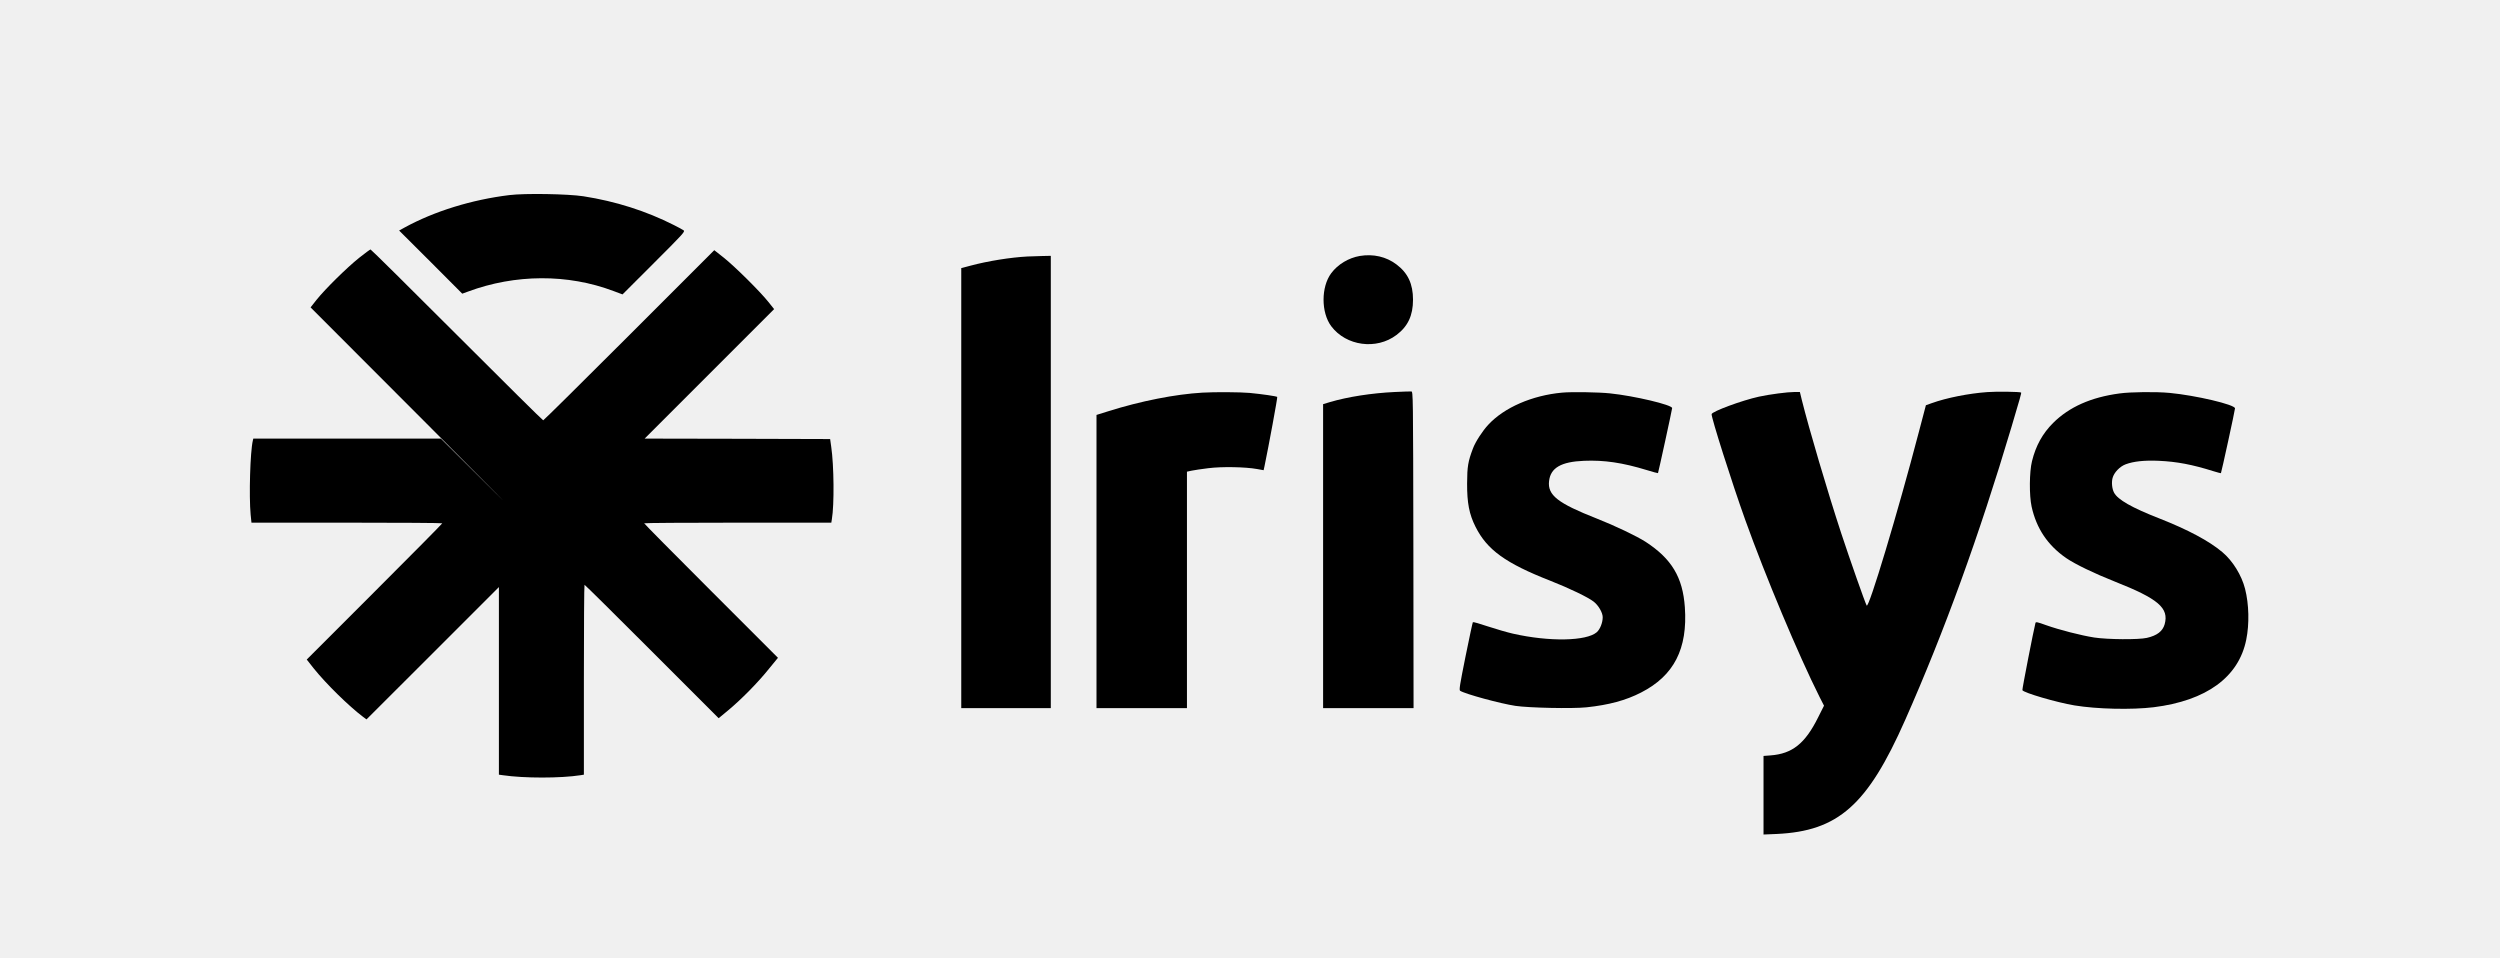
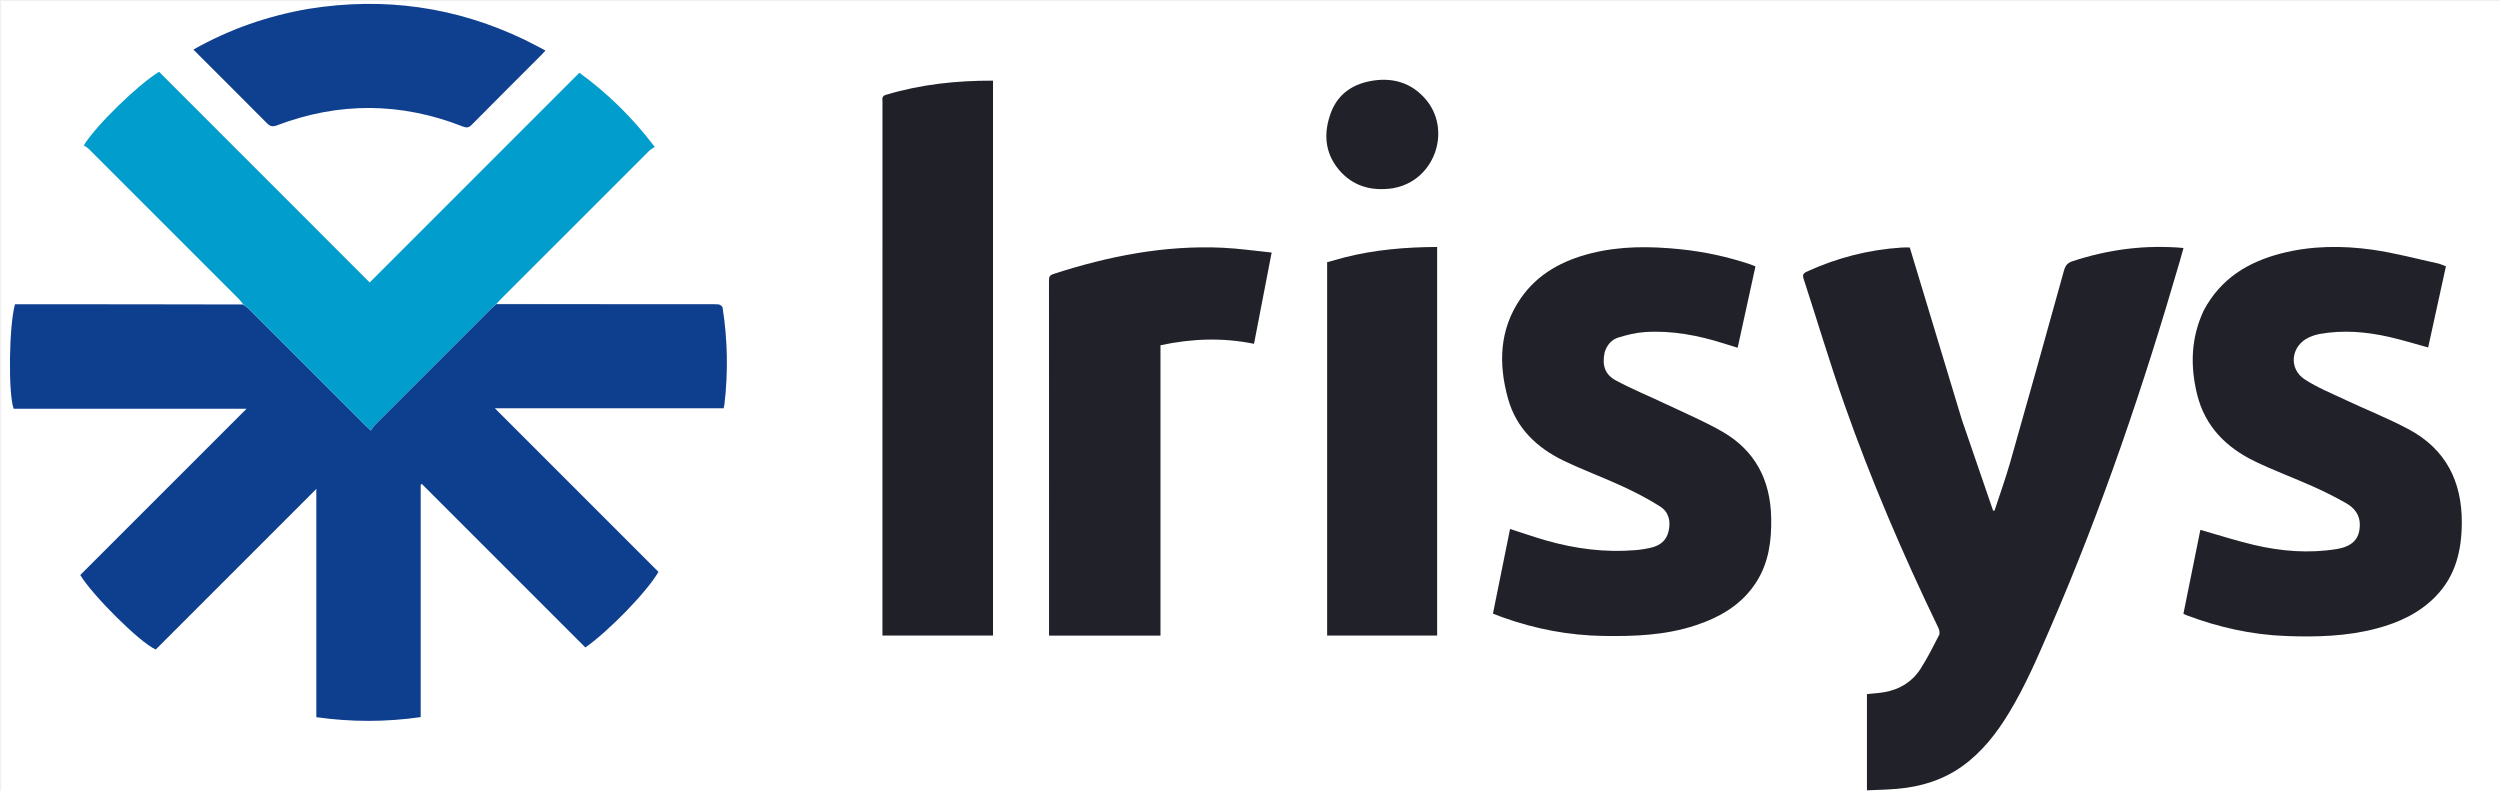
- <svg xmlns="http://www.w3.org/2000/svg" version="1.0" width="2736pt" height="1048pt" viewBox="0 0 2736 1048" preserveAspectRatio="xMidYMid meet">
-   <g transform="translate(0,1048) scale(0.1,-0.1)" fill="#000000" stroke="none">
-     <path d="M5575 8345 c-411 -50 -823 -177 -1149 -356 l-58 -32 346 -345 345 -346 63 23 c517 192 1091 195 1592 6 l99 -37 344 344 c311 310 342 344 326 356 -10 8 -58 34 -108 59 -304 154 -637 260 -990 315 -169 26 -641 34 -810 13z" />
-     <path d="M3930 7658 c-136 -109 -369 -339 -464 -457 l-67 -85 1273 -1275 c700 -702 1021 -1025 713 -718 l-560 557 -1026 0 -1027 0 -5 -22 c-29 -121 -43 -605 -24 -810 l9 -88 1044 0 c574 0 1044 -3 1044 -7 0 -5 -334 -342 -742 -750 l-741 -741 78 -99 c135 -168 384 -412 538 -528 l38 -28 725 724 724 724 0 -1026 0 -1027 43 -6 c230 -34 633 -34 850 0 l37 6 0 1039 c0 571 3 1039 7 1039 5 0 336 -328 738 -730 l730 -730 105 87 c141 117 324 302 444 452 l100 122 -732 732 c-403 403 -732 735 -732 740 0 4 461 7 1024 7 l1024 0 6 38 c27 157 23 588 -7 792 l-12 85 -1015 3 -1015 2 708 708 709 709 -63 79 c-92 115 -367 388 -488 484 l-104 82 -931 -931 c-512 -512 -936 -931 -941 -931 -6 0 -431 421 -945 935 -514 514 -939 935 -945 935 -5 0 -62 -42 -125 -92z" />
-     <path d="M14883 7679 c-123 -21 -241 -91 -314 -189 -112 -150 -112 -430 0 -580 163 -217 495 -262 714 -96 125 94 181 213 181 386 0 173 -56 292 -181 386 -112 85 -253 117 -400 93z" />
-     <path d="M11245 7673 c-188 -10 -435 -50 -622 -100 l-103 -27 0 -2408 0 -2408 490 0 490 0 0 2475 0 2475 -97 -2 c-54 -1 -125 -3 -158 -5z" />
-     <path d="M15265 6190 c-254 -12 -517 -53 -712 -111 l-73 -22 0 -1663 0 -1664 495 0 495 0 -2 1733 c-3 1724 -3 1732 -23 1733 -11 1 -92 -2 -180 -6z" />
-     <path d="M21750 6189 c-202 -14 -448 -63 -609 -121 l-64 -23 -79 -300 c-229 -875 -547 -1932 -569 -1892 -18 31 -186 510 -279 792 -151 460 -351 1138 -431 1458 l-21 87 -59 0 c-76 0 -268 -25 -389 -51 -186 -41 -511 -161 -518 -191 -6 -32 220 -745 368 -1158 223 -621 580 -1473 814 -1939 l48 -94 -66 -131 c-141 -283 -281 -395 -518 -413 l-78 -6 0 -430 0 -430 143 6 c674 31 995 315 1407 1247 429 969 809 2016 1163 3205 93 312 111 375 106 379 -10 9 -267 13 -369 5z" />
-     <path d="M13160 6183 c-297 -17 -677 -92 -1032 -204 l-128 -40 0 -1604 0 -1605 495 0 495 0 0 1294 0 1294 51 11 c27 6 110 18 182 27 148 19 407 14 534 -9 l72 -13 10 45 c46 222 144 752 139 757 -9 8 -166 31 -303 44 -101 9 -381 11 -515 3z" />
-     <path d="M17095 6183 c-327 -30 -633 -163 -807 -351 -63 -67 -142 -189 -168 -260 -54 -142 -63 -198 -64 -382 -1 -214 23 -338 92 -475 126 -252 329 -399 817 -590 210 -83 415 -181 477 -230 52 -41 98 -120 98 -170 0 -60 -29 -132 -65 -164 -113 -98 -519 -106 -916 -16 -62 14 -186 50 -274 79 -88 30 -163 51 -166 47 -3 -3 -39 -172 -80 -374 -64 -319 -72 -369 -59 -377 54 -35 439 -140 605 -165 147 -22 623 -32 777 -16 245 26 431 76 598 162 360 184 511 478 479 934 -23 328 -145 530 -429 715 -96 62 -341 179 -535 255 -427 168 -540 256 -522 410 16 145 132 212 383 222 220 9 420 -20 688 -102 65 -20 120 -35 121 -33 4 5 155 698 155 712 0 35 -411 133 -680 161 -121 13 -420 18 -525 8z" />
-     <path d="M23195 6174 c-312 -42 -550 -148 -726 -323 -115 -115 -189 -248 -231 -419 -29 -115 -31 -374 -4 -497 53 -239 176 -423 379 -563 96 -66 307 -168 532 -257 476 -188 594 -289 545 -467 -22 -77 -84 -124 -195 -149 -91 -21 -430 -18 -575 4 -147 23 -383 84 -527 135 -99 36 -113 38 -117 24 -18 -67 -147 -726 -143 -735 11 -28 377 -135 570 -167 248 -41 627 -49 867 -20 578 72 931 330 1013 740 35 172 30 387 -13 556 -38 149 -135 306 -248 401 -144 122 -377 246 -687 368 -307 120 -459 207 -499 284 -22 41 -29 113 -16 160 16 60 79 126 144 150 86 32 205 45 361 38 199 -9 367 -41 596 -113 45 -14 83 -24 85 -22 5 6 154 689 154 709 0 41 -431 142 -715 169 -149 14 -428 11 -550 -6z" />
-   </g>
+ <svg xmlns="http://www.w3.org/2000/svg" version="1.1" id="Layer_1" x="0px" y="0px" width="100%" viewBox="0 0 2231 705" enable-background="new 0 0 2231 705" xml:space="preserve">
+   <path fill="#FFFFFF" opacity="1" stroke="none" d=" M1437,706   C958,706 479.5,706 1,706   C1,471 1,236 1,1   C744.667,1 1488.333,1 2232,1   C2232,236 2232,471 2232,706   C1967.167,706 1702.333,706 1437,706  M216.083,271.537   C148.473,271.537 80.863,271.537 13.384,271.537   C8.044,290.547 7.212,350.648 12.184,364.729   C80.982,364.729 149.986,364.729 220.066,364.729   C170.015,414.775 120.791,463.993 71.642,513.137   C82.319,531.022 124.677,573.293 138.972,579.625   C186.489,532.106 234.434,484.161 282.304,436.29   C282.304,503.789 282.304,571.746 282.304,640.016   C313.378,644.369 344.126,644.427 375.406,639.948   C375.406,570.472 375.406,501.491 375.406,432.51   C375.782,432.316 376.159,432.123 376.535,431.929   C425.158,480.554 473.782,529.178 522.402,577.799   C543.604,562.786 577.377,528.097 587.6,510.34   C539.186,461.927 490.514,413.255 441.622,364.365   C509.62,364.365 577.676,364.365 645.76,364.365   C646.081,362.767 646.39,361.648 646.523,360.508   C649.884,331.735 649.297,303.028 644.814,274.422   C644.638,273.301 642.562,271.747 641.285,271.659   C636.307,271.319 631.295,271.474 626.296,271.472   C565.135,271.446 503.975,271.425 443.263,270.814   C444.514,269.482 445.731,268.114 447.022,266.822   C491.08,222.752 535.137,178.682 579.241,134.658   C580.63,133.271 582.511,132.376 584.301,131.157   C564.57,105.12 542.646,83.587 517.058,64.95   C454.643,127.367 392.493,189.519 329.914,252.101   C267.142,189.325 204.503,126.684 141.905,64.082   C122.915,75.781 85.503,112.157 74.785,129.737   C76.162,130.718 78.005,131.68 79.409,133.082   C124.098,177.698 168.749,222.352 213.377,267.03   C214.743,268.398 215.797,270.077 216.083,271.537  M1750.548,373.98   C1735.184,323.143 1719.82,272.305 1704.288,220.913   C1704.784,220.96 1704.134,220.846 1703.484,220.846   C1701.319,220.849 1699.148,220.797 1696.99,220.935   C1667.451,222.816 1639.302,230.114 1612.395,242.43   C1609.139,243.92 1608.43,245.355 1609.545,248.78   C1621.634,285.894 1632.774,323.338 1645.712,360.152   C1669.74,428.527 1698.296,495.064 1729.823,560.326   C1730.718,562.18 1731.291,565.104 1730.458,566.731   C1725.247,576.901 1720.094,587.163 1713.956,596.779   C1706.54,608.398 1695.416,615.238 1681.815,617.66   C1676.634,618.583 1671.334,618.844 1666.063,619.41   C1666.063,647.823 1666.063,676.084 1666.063,705.291   C1675.243,704.852 1684.187,704.715 1693.075,703.941   C1714.135,702.107 1733.858,696.148 1751.226,683.687   C1768.728,671.129 1781.649,654.5 1792.72,636.291   C1807.612,611.8 1818.776,585.493 1830.125,559.28   C1875.935,453.465 1912.841,344.505 1945.017,233.876   C1946.202,229.8 1947.31,225.701 1948.542,221.297   C1914.19,218.278 1881.49,222.599 1849.477,233.144   C1844.959,234.632 1843.113,237.068 1841.874,241.536   C1826.067,298.532 1810.148,355.498 1793.961,412.387   C1789.815,426.96 1784.637,441.239 1779.932,455.653   C1779.5,455.674 1779.068,455.695 1778.635,455.716   C1769.368,428.718 1760.101,401.72 1750.548,373.98  M1966.594,277.126   C1955.087,301.409 1954.465,326.685 1960.78,352.205   C1967.795,380.559 1986.741,399.379 2012.254,411.714   C2029.123,419.87 2046.786,426.366 2063.906,434.025   C2074.042,438.559 2084.034,443.522 2093.677,449.019   C2100.858,453.113 2105.99,459.284 2105.921,468.293   C2105.826,480.839 2099.427,487.682 2085.091,489.999   C2060.251,494.015 2035.582,491.987 2011.288,486.263   C1995.368,482.513 1979.759,477.441 1963.615,472.849   C1958.651,497.423 1953.564,522.603 1948.484,547.752   C1949.774,548.345 1950.504,548.736 1951.272,549.025   C1979.796,559.777 2009.155,566.393 2039.722,567.564   C2067.114,568.614 2094.333,567.893 2120.996,560.821   C2140.708,555.592 2158.872,547.218 2173.405,532.405   C2191.355,514.11 2196.771,491.372 2196.906,466.565   C2197.108,429.585 2182.565,400.825 2149.617,383.175   C2131.374,373.402 2111.982,365.789 2093.224,356.956   C2080.933,351.168 2068.178,345.977 2056.839,338.649   C2041.807,328.934 2044.434,308.258 2060.804,300.957   C2063.81,299.616 2067.04,298.556 2070.276,297.986   C2091.094,294.323 2111.758,296.029 2132.183,300.698   C2143.767,303.346 2155.15,306.87 2166.88,310.07   C2172.153,285.988 2177.407,261.988 2182.735,237.652   C2180.094,236.697 2177.839,235.583 2175.455,235.066   C2155.824,230.806 2136.329,225.496 2116.482,222.759   C2089.669,219.061 2062.636,219.309 2036.114,226.062   C2006.394,233.629 1981.863,248.502 1966.594,277.126  M1432.057,313.951   C1434.086,307.664 1438.282,302.977 1444.403,301.135   C1451.968,298.859 1459.83,296.85 1467.669,296.338   C1491.874,294.755 1515.36,299.202 1538.367,306.499   C1542.386,307.773 1546.418,309.005 1550.675,310.329   C1556.052,285.758 1561.299,261.784 1566.565,237.722   C1564.81,237.022 1563.62,236.479 1562.387,236.064   C1541.976,229.181 1521.023,224.633 1499.628,222.442   C1472.849,219.7 1446.082,219.423 1419.728,226.08   C1394.332,232.495 1372.116,244.365 1356.956,266.445   C1337.907,294.191 1337.127,324.813 1345.831,355.949   C1353.146,382.12 1371.49,399.548 1395.32,411.062   C1412.485,419.355 1430.475,425.925 1447.791,433.927   C1459.348,439.267 1470.755,445.16 1481.496,451.961   C1489.187,456.83 1491.153,465.039 1489.062,474.081   C1487.135,482.413 1481.506,486.764 1473.719,488.654   C1469.051,489.786 1464.247,490.561 1459.459,490.961   C1432.451,493.218 1406.004,489.781 1380.045,482.403   C1369.246,479.334 1358.634,475.608 1347.578,472.065   C1342.496,497.221 1337.44,522.249 1332.316,547.611   C1335.596,548.855 1338.495,550.013 1341.434,551.059   C1370.333,561.35 1400.086,567.014 1430.791,567.509   C1458.675,567.959 1486.408,566.903 1513.188,558.011   C1535.152,550.718 1554.497,539.553 1567.331,519.427   C1578.508,501.899 1581.002,482.416 1580.603,462.075   C1579.944,428.427 1566.32,402.05 1536.995,385.198   C1521.076,376.049 1504.02,368.863 1487.398,360.957   C1472.281,353.767 1456.721,347.428 1441.999,339.518   C1432.05,334.171 1429.573,325.765 1432.057,313.951  M886.167,312.5   C886.167,232.428 886.167,152.356 886.167,71.979   C853.323,71.874 821.57,75.319 790.548,84.646   C786.626,85.825 787.534,88.436 787.534,90.9   C787.506,247.865 787.509,404.831 787.509,561.796   C787.509,563.56 787.509,565.324 787.509,567.176   C820.736,567.176 853.281,567.176 886.167,567.176   C886.167,482.407 886.167,397.954 886.167,312.5  M936.163,479.5   C936.163,508.63 936.163,537.76 936.163,567.188   C969.366,567.188 1002.237,567.188 1035.602,567.188   C1035.602,480.654 1035.602,394.445 1035.602,308.084   C1063.496,302.133 1091.01,301.082 1119.081,306.796   C1124.3,279.767 1129.45,253.099 1134.804,225.377   C1119.994,223.876 1105.833,221.794 1091.605,221.116   C1039.557,218.636 989.352,228.544 940.094,244.511   C936.559,245.657 936.103,247.428 936.106,250.595   C936.179,326.563 936.163,402.531 936.163,479.5  M1199.352,229.856   C1194.283,231.259 1189.215,232.662 1184.347,234.009   C1184.347,345.413 1184.347,456.164 1184.347,567.129   C1217.228,567.129 1249.923,567.129 1282.508,567.129   C1282.508,451.371 1282.508,336 1282.508,220.402   C1254.494,220.54 1227.068,222.785 1199.352,229.856  M274.478,8.01   C238.588,14.294 204.7,26.106 172.583,44.251   C194.819,66.466 216.56,88.085 238.134,109.868   C240.955,112.716 243.205,113.357 247.093,111.881   C302.545,90.824 357.942,91.215 413.137,112.921   C416.356,114.187 418.348,113.993 420.911,111.399   C441.642,90.415 462.557,69.614 483.407,48.748   C484.435,47.72 485.378,46.609 486.765,45.095   C480.378,41.782 474.431,38.497 468.319,35.557   C406.913,6.02 342.553,-2.997 274.478,8.01  M1243.307,167.979   C1244.598,167.671 1245.893,167.381 1247.179,167.053   C1281.576,158.288 1295.297,114.713 1271.778,88.017   C1259.673,74.277 1243.878,69.25 1225.867,71.865   C1208.205,74.43 1194.362,83.152 1187.871,100.18   C1181.092,117.962 1181.925,135.83 1194.495,151.058   C1206.806,165.974 1223.465,170.834 1243.307,167.979  z" />
+   <path fill="#0E3F8F" opacity="1" stroke="none" d=" M442.814,271.404   C503.975,271.425 565.135,271.446 626.296,271.472   C631.295,271.474 636.307,271.319 641.285,271.659   C642.562,271.747 644.638,273.301 644.814,274.422   C649.297,303.028 649.884,331.735 646.523,360.508   C646.39,361.648 646.081,362.767 645.76,364.365   C577.676,364.365 509.62,364.365 441.622,364.365   C490.514,413.255 539.186,461.927 587.6,510.34   C577.377,528.097 543.604,562.786 522.402,577.799   C473.782,529.178 425.158,480.554 376.535,431.929   C376.159,432.123 375.782,432.316 375.406,432.51   C375.406,501.491 375.406,570.472 375.406,639.948   C344.126,644.427 313.378,644.369 282.304,640.016   C282.304,571.746 282.304,503.789 282.304,436.29   C234.434,484.161 186.489,532.106 138.972,579.625   C124.677,573.293 82.319,531.022 71.642,513.137   C120.791,463.993 170.015,414.775 220.066,364.729   C149.986,364.729 80.982,364.729 12.184,364.729   C7.212,350.648 8.044,290.547 13.384,271.537   C80.863,271.537 148.473,271.537 216.839,271.735   C219.115,273.201 220.743,274.36 222.138,275.753   C256.678,310.253 291.193,344.779 325.72,379.292   C327.089,380.66 328.536,381.949 330.941,384.209   C332.43,382.152 333.412,380.332 334.812,378.929   C369.178,344.49 403.585,310.092 438.003,275.704   C439.522,274.186 441.206,272.833 442.814,271.404  z" />
+   <path fill="#212229" opacity="1" stroke="none" d=" M1750.691,374.351   C1760.101,401.72 1769.368,428.718 1778.635,455.716   C1779.068,455.695 1779.5,455.674 1779.932,455.653   C1784.637,441.239 1789.815,426.96 1793.961,412.387   C1810.148,355.498 1826.067,298.532 1841.874,241.536   C1843.113,237.068 1844.959,234.632 1849.477,233.144   C1881.49,222.599 1914.19,218.278 1948.542,221.297   C1947.31,225.701 1946.202,229.8 1945.017,233.876   C1912.841,344.505 1875.935,453.465 1830.125,559.28   C1818.776,585.493 1807.612,611.8 1792.72,636.291   C1781.649,654.5 1768.728,671.129 1751.226,683.687   C1733.858,696.148 1714.135,702.107 1693.075,703.941   C1684.187,704.715 1675.243,704.852 1666.063,705.291   C1666.063,676.084 1666.063,647.823 1666.063,619.41   C1671.334,618.844 1676.634,618.583 1681.815,617.66   C1695.416,615.238 1706.54,608.398 1713.956,596.779   C1720.094,587.163 1725.247,576.901 1730.458,566.731   C1731.291,565.104 1730.718,562.18 1729.823,560.326   C1698.296,495.064 1669.74,428.527 1645.712,360.152   C1632.774,323.338 1621.634,285.894 1609.545,248.78   C1608.43,245.355 1609.139,243.92 1612.395,242.43   C1639.302,230.114 1667.451,222.816 1696.99,220.935   C1699.148,220.797 1701.319,220.849 1703.484,220.846   C1704.134,220.846 1704.784,220.96 1704.288,220.913   C1719.82,272.305 1735.184,323.143 1750.691,374.351  z" />
+   <path fill="#019DCD" opacity="1" stroke="none" d=" M443.038,271.109   C441.206,272.833 439.522,274.186 438.003,275.704   C403.585,310.092 369.178,344.49 334.812,378.929   C333.412,380.332 332.43,382.152 330.941,384.209   C328.536,381.949 327.089,380.66 325.72,379.292   C291.193,344.779 256.678,310.253 222.138,275.753   C220.743,274.36 219.115,273.201 217.296,271.773   C215.797,270.077 214.743,268.398 213.377,267.03   C168.749,222.352 124.098,177.698 79.409,133.082   C78.005,131.68 76.162,130.718 74.785,129.737   C85.503,112.157 122.915,75.781 141.905,64.082   C204.503,126.684 267.142,189.325 329.914,252.101   C392.493,189.519 454.643,127.367 517.058,64.95   C542.646,83.587 564.57,105.12 584.301,131.157   C582.511,132.376 580.63,133.271 579.241,134.658   C535.137,178.682 491.08,222.752 447.022,266.822   C445.731,268.114 444.514,269.482 443.038,271.109  z" />
+   <path fill="#212229" opacity="1" stroke="none" d=" M1966.761,276.791   C1981.863,248.502 2006.394,233.629 2036.114,226.062   C2062.636,219.309 2089.669,219.061 2116.482,222.759   C2136.329,225.496 2155.824,230.806 2175.455,235.066   C2177.839,235.583 2180.094,236.697 2182.735,237.652   C2177.407,261.988 2172.153,285.988 2166.88,310.07   C2155.15,306.87 2143.767,303.346 2132.183,300.698   C2111.758,296.029 2091.094,294.323 2070.276,297.986   C2067.04,298.556 2063.81,299.616 2060.804,300.957   C2044.434,308.258 2041.807,328.934 2056.839,338.649   C2068.178,345.977 2080.933,351.168 2093.224,356.956   C2111.982,365.789 2131.374,373.402 2149.617,383.175   C2182.565,400.825 2197.108,429.585 2196.906,466.565   C2196.771,491.372 2191.355,514.11 2173.405,532.405   C2158.872,547.218 2140.708,555.592 2120.996,560.821   C2094.333,567.893 2067.114,568.614 2039.722,567.564   C2009.155,566.393 1979.796,559.777 1951.272,549.025   C1950.504,548.736 1949.774,548.345 1948.484,547.752   C1953.564,522.603 1958.651,497.423 1963.615,472.849   C1979.759,477.441 1995.368,482.513 2011.288,486.263   C2035.582,491.987 2060.251,494.015 2085.091,489.999   C2099.427,487.682 2105.826,480.839 2105.921,468.293   C2105.99,459.284 2100.858,453.113 2093.677,449.019   C2084.034,443.522 2074.042,438.559 2063.906,434.025   C2046.786,426.366 2029.123,419.87 2012.254,411.714   C1986.741,399.379 1967.795,380.559 1960.78,352.205   C1954.465,326.685 1955.087,301.409 1966.761,276.791  z" />
+   <path fill="#212229" opacity="1" stroke="none" d=" M1431.998,314.352   C1429.573,325.765 1432.05,334.171 1441.999,339.518   C1456.721,347.428 1472.281,353.767 1487.398,360.957   C1504.02,368.863 1521.076,376.049 1536.995,385.198   C1566.32,402.05 1579.944,428.427 1580.603,462.075   C1581.002,482.416 1578.508,501.899 1567.331,519.427   C1554.497,539.553 1535.152,550.718 1513.188,558.011   C1486.408,566.903 1458.675,567.959 1430.791,567.509   C1400.086,567.014 1370.333,561.35 1341.434,551.059   C1338.495,550.013 1335.596,548.855 1332.316,547.611   C1337.44,522.249 1342.496,497.221 1347.578,472.065   C1358.634,475.608 1369.246,479.334 1380.045,482.403   C1406.004,489.781 1432.451,493.218 1459.459,490.961   C1464.247,490.561 1469.051,489.786 1473.719,488.654   C1481.506,486.764 1487.135,482.413 1489.062,474.081   C1491.153,465.039 1489.187,456.83 1481.496,451.961   C1470.755,445.16 1459.348,439.267 1447.791,433.927   C1430.475,425.925 1412.485,419.355 1395.32,411.062   C1371.49,399.548 1353.146,382.12 1345.831,355.949   C1337.127,324.813 1337.907,294.191 1356.956,266.445   C1372.116,244.365 1394.332,232.495 1419.728,226.08   C1446.082,219.423 1472.849,219.7 1499.628,222.442   C1521.023,224.633 1541.976,229.181 1562.387,236.064   C1563.62,236.479 1564.81,237.022 1566.565,237.722   C1561.299,261.784 1556.052,285.758 1550.675,310.329   C1546.418,309.005 1542.386,307.773 1538.367,306.499   C1515.36,299.202 1491.874,294.755 1467.669,296.338   C1459.83,296.85 1451.968,298.859 1444.403,301.135   C1438.282,302.977 1434.086,307.664 1431.998,314.352  z" />
+   <path fill="#202128" opacity="1" stroke="none" d=" M886.167,313   C886.167,397.954 886.167,482.407 886.167,567.176   C853.281,567.176 820.736,567.176 787.509,567.176   C787.509,565.324 787.509,563.56 787.509,561.796   C787.509,404.831 787.506,247.865 787.534,90.9   C787.534,88.436 786.626,85.825 790.548,84.646   C821.57,75.319 853.323,71.874 886.167,71.979   C886.167,152.356 886.167,232.428 886.167,313  z" />
+   <path fill="#212229" opacity="1" stroke="none" d=" M936.163,479   C936.163,402.531 936.179,326.563 936.106,250.595   C936.103,247.428 936.559,245.657 940.094,244.511   C989.352,228.544 1039.557,218.636 1091.605,221.116   C1105.833,221.794 1119.994,223.876 1134.804,225.377   C1129.45,253.099 1124.3,279.767 1119.081,306.796   C1091.01,301.082 1063.496,302.133 1035.602,308.084   C1035.602,394.445 1035.602,480.654 1035.602,567.188   C1002.237,567.188 969.366,567.188 936.163,567.188   C936.163,537.76 936.163,508.63 936.163,479  z" />
+   <path fill="#212229" opacity="1" stroke="none" d=" M1199.749,229.744   C1227.068,222.785 1254.494,220.54 1282.508,220.402   C1282.508,336 1282.508,451.371 1282.508,567.129   C1249.923,567.129 1217.228,567.129 1184.347,567.129   C1184.347,456.164 1184.347,345.413 1184.347,234.009   C1189.215,232.662 1194.283,231.259 1199.749,229.744  z" />
+   <path fill="#0F408F" opacity="1" stroke="none" d=" M274.912,7.974   C342.553,-2.997 406.913,6.02 468.319,35.557   C474.431,38.497 480.378,41.782 486.765,45.095   C485.378,46.609 484.435,47.72 483.407,48.748   C462.557,69.614 441.642,90.415 420.911,111.399   C418.348,113.993 416.356,114.187 413.137,112.921   C357.942,91.215 302.545,90.824 247.093,111.881   C243.205,113.357 240.955,112.716 238.134,109.868   C216.56,88.085 194.819,66.466 172.583,44.251   C204.7,26.106 238.588,14.294 274.912,7.974  z" />
+   <path fill="#212229" opacity="1" stroke="none" d=" M1242.877,168.012   C1223.465,170.834 1206.806,165.974 1194.495,151.058   C1181.925,135.83 1181.092,117.962 1187.871,100.18   C1194.362,83.152 1208.205,74.43 1225.867,71.865   C1243.878,69.25 1259.673,74.277 1271.778,88.017   C1295.297,114.713 1281.576,158.288 1247.179,167.053   C1245.893,167.381 1244.598,167.671 1242.877,168.012  z" />
</svg>
